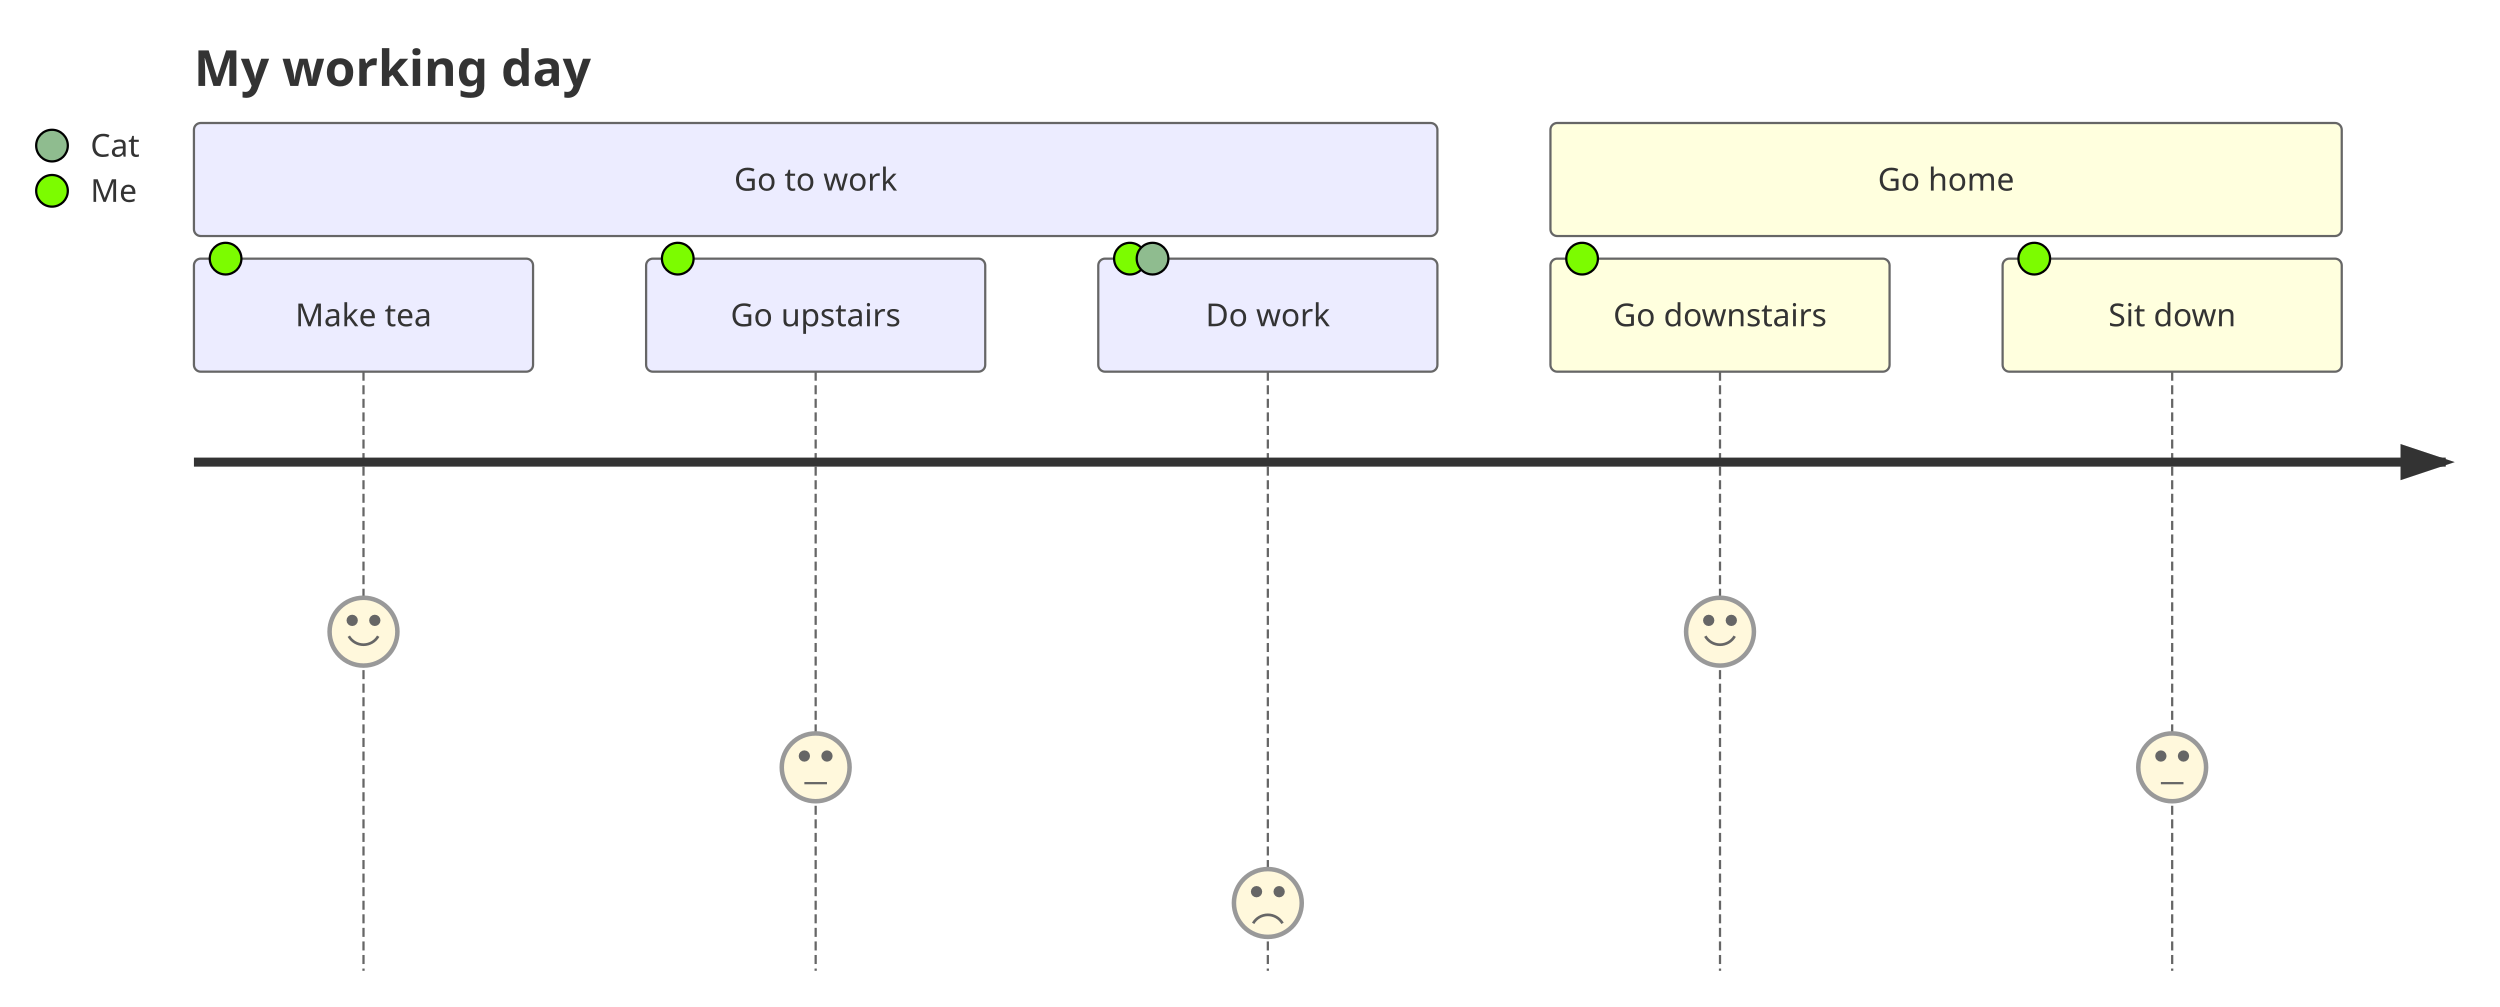
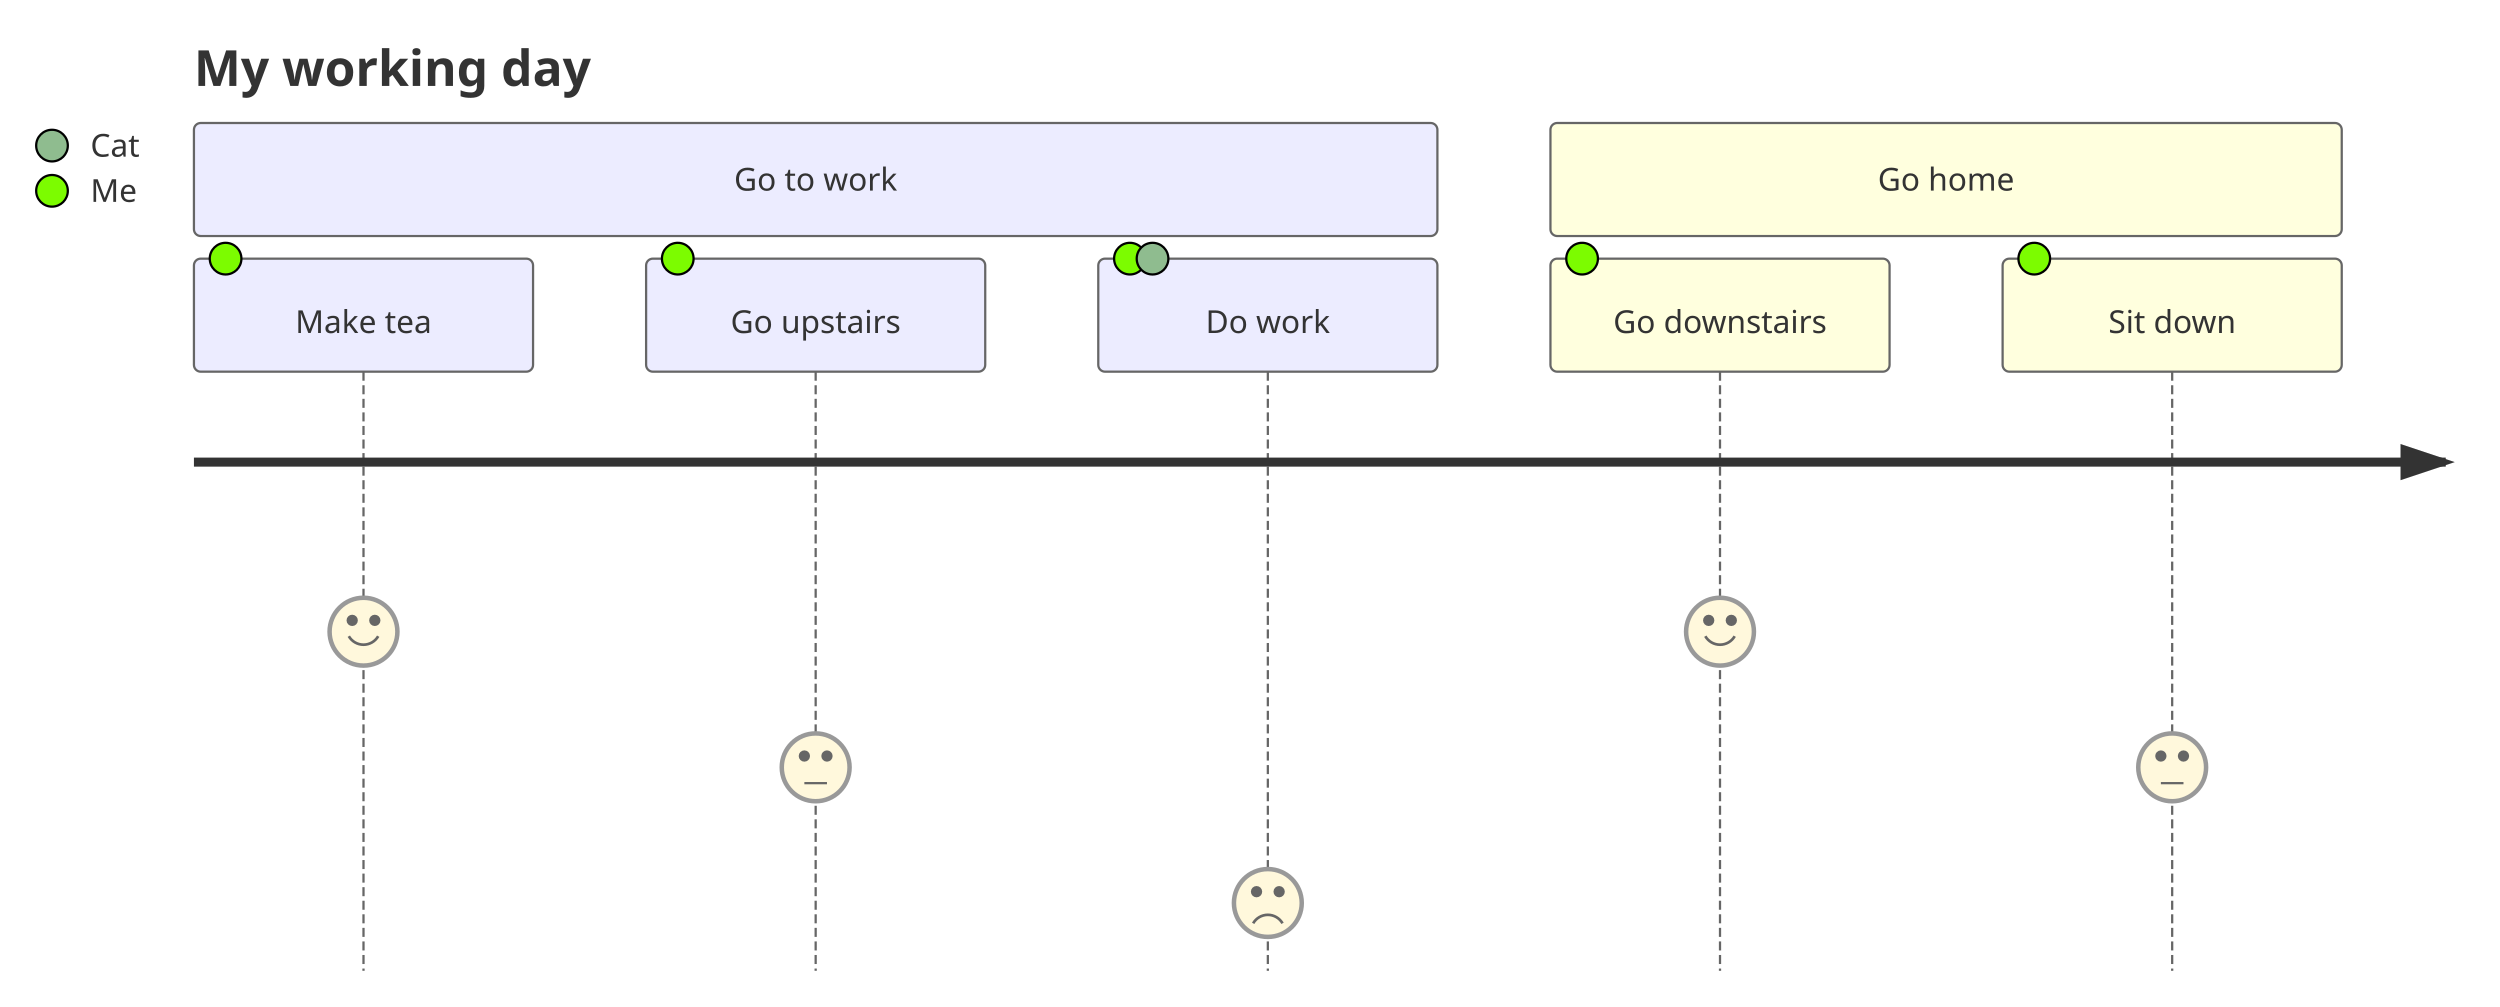
<svg xmlns="http://www.w3.org/2000/svg" role="img" width="1105.78" height="445.4" viewBox="0 0 1105.78 445.4" font-family="sans-serif" font-size="14">
  <rect width="100%" height="100%" fill="#ffffff" />
  <defs>
    <marker id="m7zg7eb-arrowhead" refX="5" refY="2" markerWidth="6" markerHeight="4" orient="auto">
      <path d="M0,0 V4 L6,2 Z" fill="#333333" />
    </marker>
  </defs>
  <text x="85.78" y="38" fill="#333333" font-size="22" font-weight="bold">My working day</text>
  <circle cx="23" cy="64.4" r="7" fill="#8fbc8f" stroke="#000000" />
  <text x="40" y="69.3" fill="#333333">Cat</text>
  <circle cx="23" cy="84.4" r="7" fill="#7cfc00" stroke="#000000" />
  <text x="40" y="89.3" fill="#333333">Me</text>
  <rect x="85.78" y="54.4" width="550" height="50" rx="3" fill="#ececff" stroke="#666666" />
  <text fill="#333333" text-anchor="middle">
    <tspan x="360.78" y="84.3">Go to work</tspan>
  </text>
  <line x1="160.78" y1="164.4" x2="160.78" y2="429.4" stroke="#666666" stroke-dasharray="4 2" />
  <circle cx="160.78" cy="279.4" r="15" fill="#fff8dc" stroke="#999999" stroke-width="2" />
  <circle cx="155.78" cy="274.4" r="1.5" fill="#666666" stroke="#666666" stroke-width="2" />
  <circle cx="165.78" cy="274.4" r="1.5" fill="#666666" stroke="#666666" stroke-width="2" />
  <path d="M154.28,281.4 A7.5,7.5 0 0 0 167.28,281.4" fill="none" stroke="#666666" stroke-width="1.2" />
  <rect x="85.78" y="114.4" width="150" height="50" rx="3" fill="#ececff" stroke="#666666" />
  <circle cx="99.78" cy="114.4" r="7" fill="#7cfc00" stroke="#000000" />
  <text fill="#333333" text-anchor="middle">
-     <tspan x="160.78" y="144.3">Make tea</tspan>
+     <tspan x="160.78" y="147.3">Make tea</tspan>
  </text>
  <line x1="360.78" y1="164.4" x2="360.78" y2="429.4" stroke="#666666" stroke-dasharray="4 2" />
  <circle cx="360.78" cy="339.4" r="15" fill="#fff8dc" stroke="#999999" stroke-width="2" />
  <circle cx="355.78" cy="334.4" r="1.5" fill="#666666" stroke="#666666" stroke-width="2" />
  <circle cx="365.78" cy="334.4" r="1.5" fill="#666666" stroke="#666666" stroke-width="2" />
  <line x1="355.78" y1="346.4" x2="365.78" y2="346.4" stroke="#666666" />
  <rect x="285.78" y="114.4" width="150" height="50" rx="3" fill="#ececff" stroke="#666666" />
  <circle cx="299.78" cy="114.4" r="7" fill="#7cfc00" stroke="#000000" />
  <text fill="#333333" text-anchor="middle">
-     <tspan x="360.78" y="144.3">Go upstairs</tspan>
+     <tspan x="360.78" y="147.3">Go upstairs</tspan>
  </text>
  <line x1="560.78" y1="164.4" x2="560.78" y2="429.4" stroke="#666666" stroke-dasharray="4 2" />
  <circle cx="560.78" cy="399.4" r="15" fill="#fff8dc" stroke="#999999" stroke-width="2" />
  <circle cx="555.78" cy="394.4" r="1.5" fill="#666666" stroke="#666666" stroke-width="2" />
  <circle cx="565.78" cy="394.4" r="1.5" fill="#666666" stroke="#666666" stroke-width="2" />
  <path d="M554.28,408.4 A7.5,7.5 0 0 1 567.28,408.4" fill="none" stroke="#666666" stroke-width="1.2" />
  <rect x="485.78" y="114.4" width="150" height="50" rx="3" fill="#ececff" stroke="#666666" />
  <circle cx="499.78" cy="114.4" r="7" fill="#7cfc00" stroke="#000000" />
  <circle cx="509.78" cy="114.4" r="7" fill="#8fbc8f" stroke="#000000" />
  <text fill="#333333" text-anchor="middle">
-     <tspan x="560.78" y="144.3">Do work</tspan>
+     <tspan x="560.78" y="147.3">Do work</tspan>
  </text>
  <rect x="685.78" y="54.4" width="350" height="50" rx="3" fill="#ffffde" stroke="#666666" />
  <text fill="#333333" text-anchor="middle">
    <tspan x="860.78" y="84.3">Go home</tspan>
  </text>
  <line x1="760.78" y1="164.4" x2="760.78" y2="429.4" stroke="#666666" stroke-dasharray="4 2" />
  <circle cx="760.78" cy="279.4" r="15" fill="#fff8dc" stroke="#999999" stroke-width="2" />
  <circle cx="755.78" cy="274.4" r="1.5" fill="#666666" stroke="#666666" stroke-width="2" />
  <circle cx="765.78" cy="274.4" r="1.5" fill="#666666" stroke="#666666" stroke-width="2" />
  <path d="M754.28,281.4 A7.5,7.5 0 0 0 767.28,281.4" fill="none" stroke="#666666" stroke-width="1.2" />
  <rect x="685.78" y="114.4" width="150" height="50" rx="3" fill="#ffffde" stroke="#666666" />
  <circle cx="699.78" cy="114.4" r="7" fill="#7cfc00" stroke="#000000" />
  <text fill="#333333" text-anchor="middle">
-     <tspan x="760.78" y="144.3">Go downstairs</tspan>
+     <tspan x="760.78" y="147.3">Go downstairs</tspan>
  </text>
  <line x1="960.78" y1="164.4" x2="960.78" y2="429.4" stroke="#666666" stroke-dasharray="4 2" />
  <circle cx="960.78" cy="339.4" r="15" fill="#fff8dc" stroke="#999999" stroke-width="2" />
  <circle cx="955.78" cy="334.4" r="1.5" fill="#666666" stroke="#666666" stroke-width="2" />
  <circle cx="965.78" cy="334.4" r="1.5" fill="#666666" stroke="#666666" stroke-width="2" />
  <line x1="955.78" y1="346.4" x2="965.78" y2="346.4" stroke="#666666" />
  <rect x="885.78" y="114.4" width="150" height="50" rx="3" fill="#ffffde" stroke="#666666" />
  <circle cx="899.78" cy="114.4" r="7" fill="#7cfc00" stroke="#000000" />
  <text fill="#333333" text-anchor="middle">
-     <tspan x="960.78" y="144.3">Sit down</tspan>
+     <tspan x="960.78" y="147.3">Sit down</tspan>
  </text>
  <line x1="85.78" y1="204.4" x2="1081.78" y2="204.4" stroke="#333333" stroke-width="4" marker-end="url(#m7zg7eb-arrowhead)" />
</svg>
